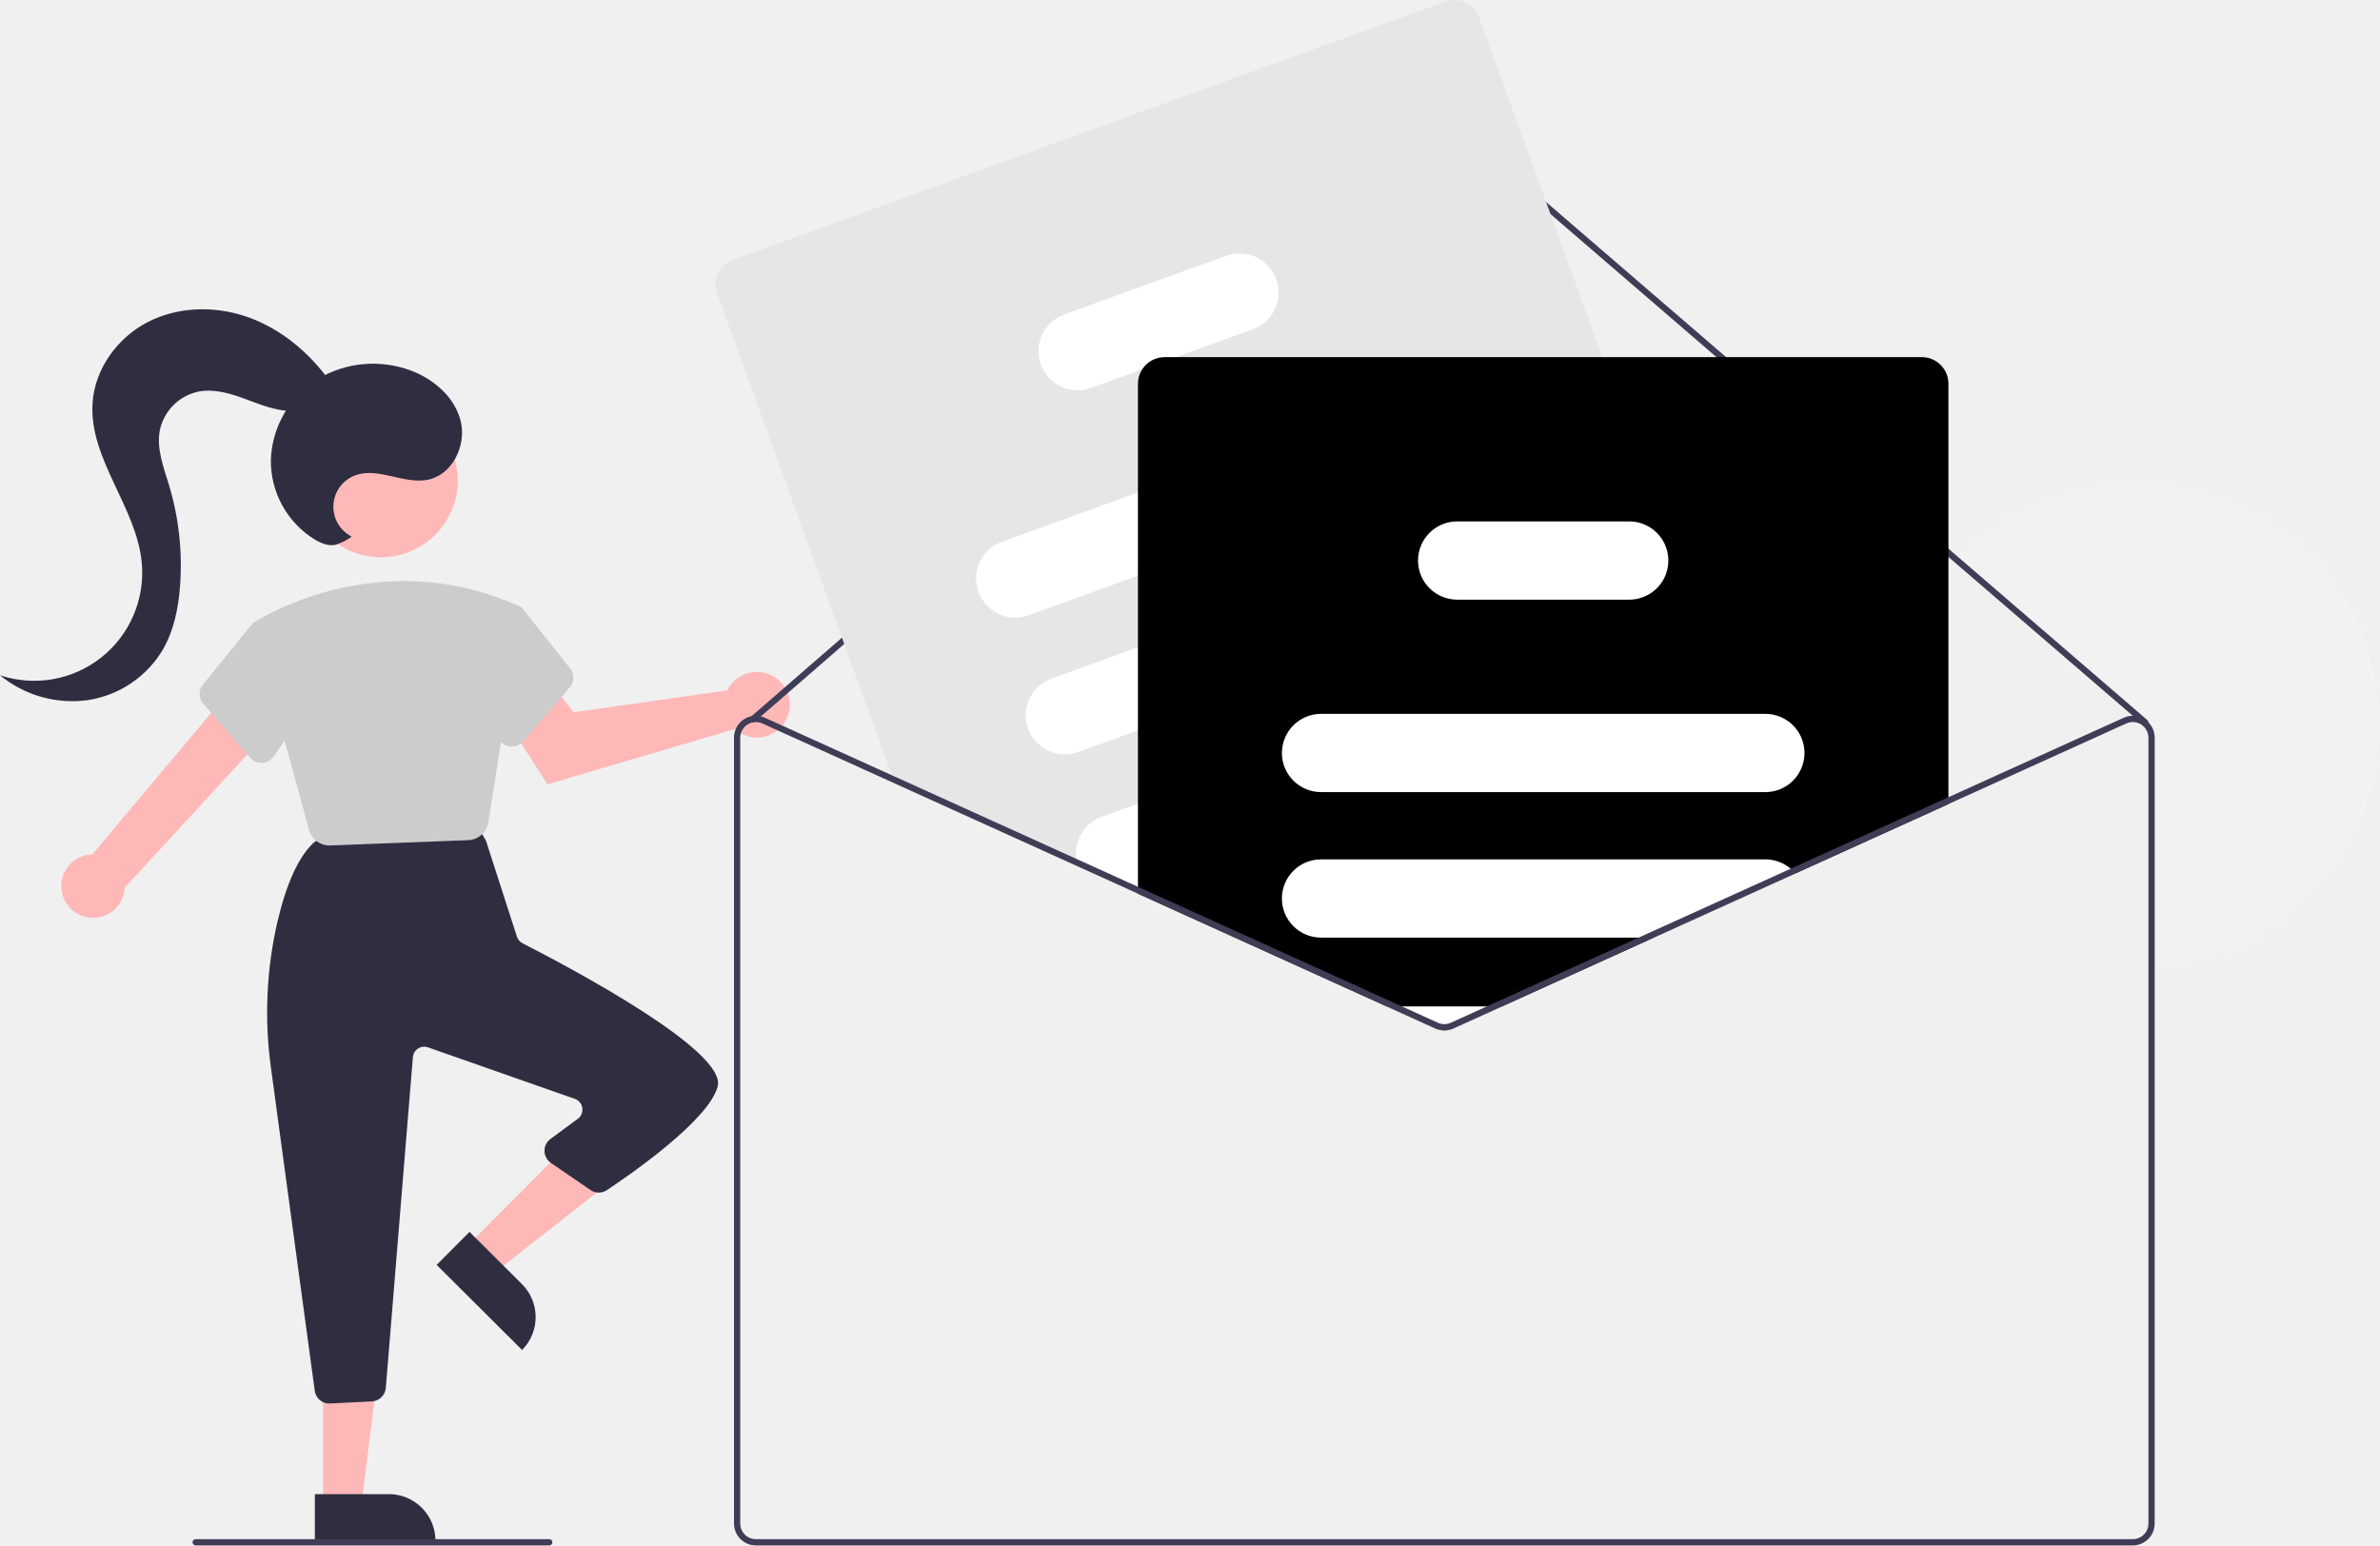
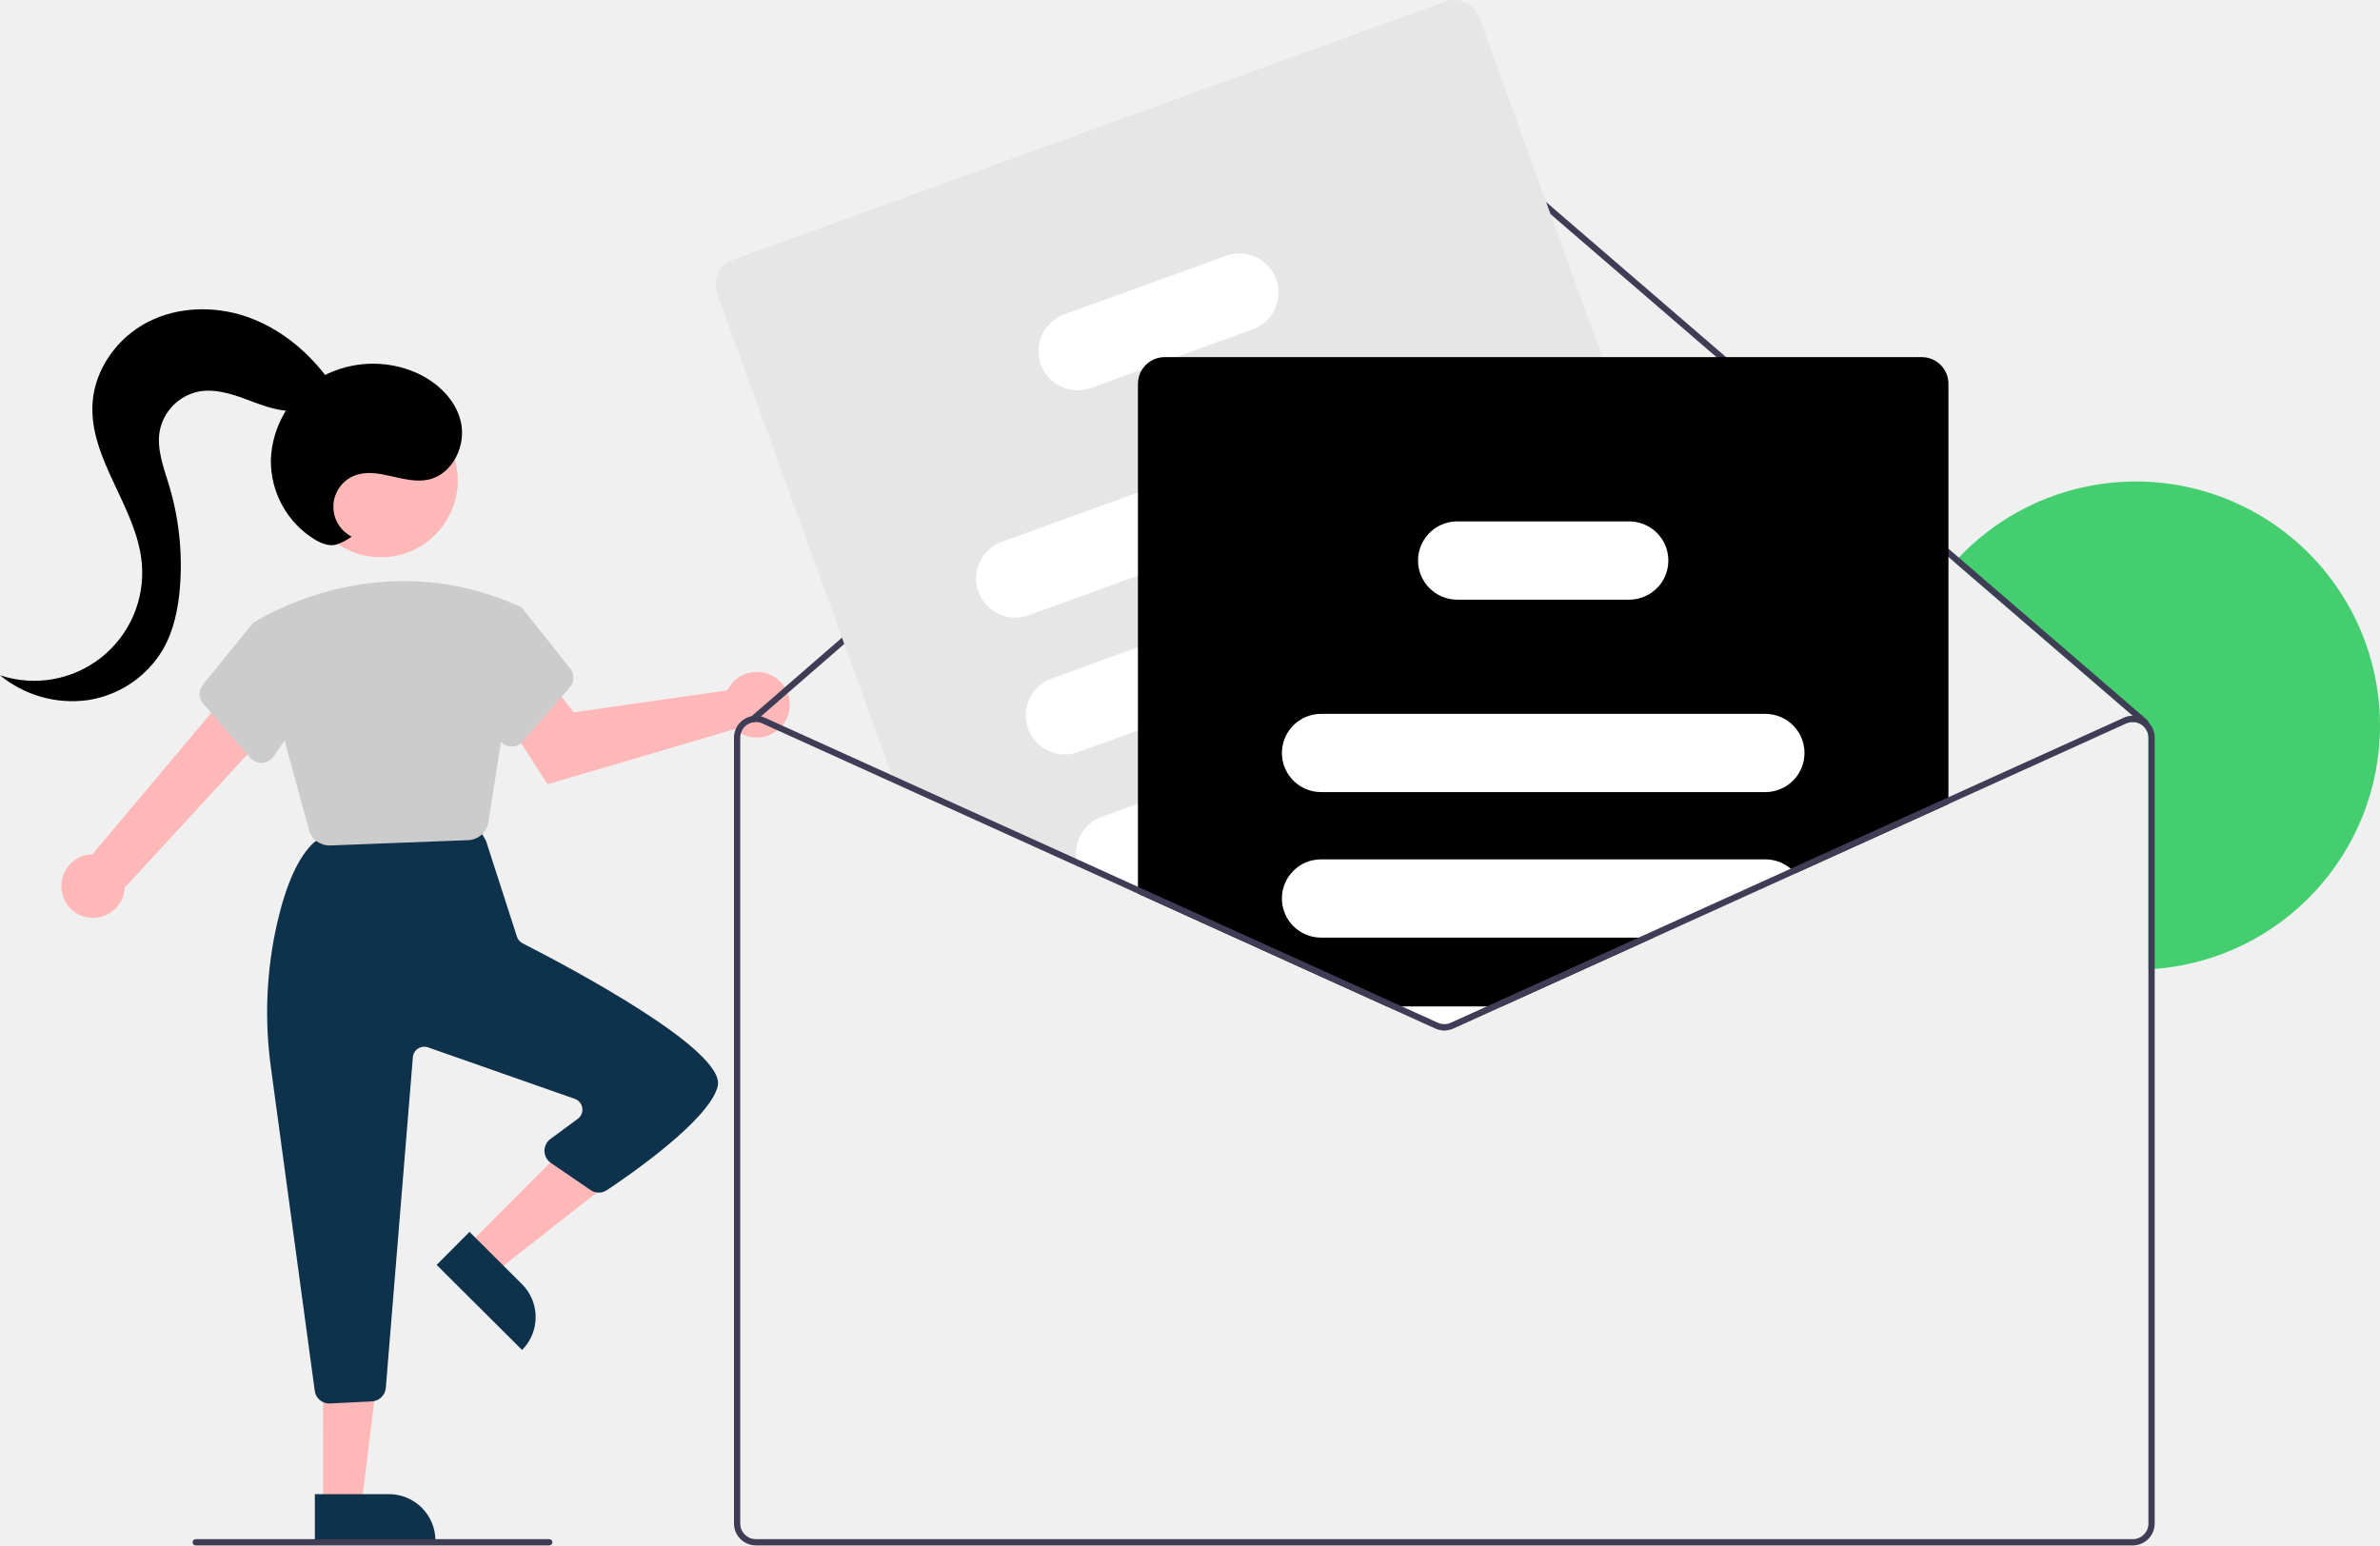
<svg xmlns="http://www.w3.org/2000/svg" data-name="Layer 1" width="760.554" height="493.87" viewBox="0 0 760.554 493.87">
-   <path d="M980.277,434.935a77.996,77.996,0,0,1-72,77.77c-.66.05-1.33.1-2,.13v-74.03a4.959,4.959,0,0,0-1.84-3.86,1.247,1.247,0,0,0-.22-.18,1.861,1.861,0,0,0-.23-.16,5.001,5.001,0,0,0-4.77-.35l-.83-1.82a7.007,7.007,0,0,1,2.89-.63l-56.96-49.07c.44-.5.9-.99,1.36-1.48a78.007,78.007,0,0,1,134.6,53.68Z" transform="translate(-219.7232 -203.0649)" fill="#f2f2f2" />
+   <path d="M980.277,434.935a77.996,77.996,0,0,1-72,77.77c-.66.05-1.33.1-2,.13v-74.03a4.959,4.959,0,0,0-1.84-3.86,1.247,1.247,0,0,0-.22-.18,1.861,1.861,0,0,0-.23-.16,5.001,5.001,0,0,0-4.77-.35l-.83-1.82a7.007,7.007,0,0,1,2.89-.63l-56.96-49.07c.44-.5.9-.99,1.36-1.48a78.007,78.007,0,0,1,134.6,53.68Z" transform="translate(-219.7232 -203.0649)" fill="#44ce6f" />
  <path d="M239.501,488.121a10.087,10.087,0,0,1,9.73-12.023l44.962-53.523,11.225,14.352-45.823,49.812a10.142,10.142,0,0,1-20.095,1.382Z" transform="translate(-219.7232 -203.0649)" fill="#ffb8b8" />
  <path d="M453.01,422.243a10.527,10.527,0,0,0-.832,1.433l-49.094,7.018-7.455-9.465-15.754,9.384,14.809,23.089,59.875-17.65A10.496,10.496,0,1,0,453.01,422.243Z" transform="translate(-219.7232 -203.0649)" fill="#ffb8b8" />
  <polygon points="149.426 398.009 158.114 406.659 195.614 377.267 182.792 364.5 149.426 398.009" fill="#ffb8b8" />
-   <path d="M358.894,608.163h38.531a0,0,0,0,1,0,0v14.887a0,0,0,0,1,0,0H373.781a14.887,14.887,0,0,1-14.887-14.887v0A0,0,0,0,1,358.894,608.163Z" transform="translate(-7.95298 1115.599) rotate(-135.1232)" fill="#2f2e41" />
+   <path d="M358.894,608.163h38.531a0,0,0,0,1,0,0v14.887a0,0,0,0,1,0,0H373.781a14.887,14.887,0,0,1-14.887-14.887v0A0,0,0,0,1,358.894,608.163Z" transform="translate(-7.95298 1115.599) rotate(-135.1232)" fill="#0e314c" />
  <polygon points="103.246 480.98 115.506 480.98 121.338 433.692 103.244 433.692 103.246 480.98" fill="#ffb8b8" />
-   <path d="M320.342,680.541h38.531a0,0,0,0,1,0,0v14.887a0,0,0,0,1,0,0H335.229a14.887,14.887,0,0,1-14.887-14.887v0A0,0,0,0,1,320.342,680.541Z" transform="translate(459.523 1172.889) rotate(179.9974)" fill="#2f2e41" />
-   <path d="M320.304,647.522l-13.964-102.987a128.95,128.95,0,0,1,2.001-46.716c2.866-12.312,6.737-20.84,11.507-25.347a4.718,4.718,0,0,1,2.743-1.253l46.106-4.803a4.706,4.706,0,0,1,4.51,2.254l1.516,2.526a4.698,4.698,0,0,1,.442.974l9.748,30.22a3.616,3.616,0,0,0,1.808,2.126c15.348,7.836,65.203,34.288,62.35,45.7-2.681,10.723-27.779,28.11-35.408,33.183a4.661,4.661,0,0,1-5.24-.04L395.761,574.695a4.693,4.693,0,0,1-.134-7.651l8.733-6.434a3.651,3.651,0,0,0-.957-6.384l-46.898-16.456a3.65,3.65,0,0,0-4.846,3.147l-8.647,105.688a4.705,4.705,0,0,1-4.443,4.304l-13.379.669c-.081.004-.162.006-.243.006A4.663,4.663,0,0,1,320.304,647.522Z" transform="translate(-219.7232 -203.0649)" fill="#2f2e41" />
+   <path d="M320.342,680.541h38.531a0,0,0,0,1,0,0v14.887a0,0,0,0,1,0,0H335.229a14.887,14.887,0,0,1-14.887-14.887v0A0,0,0,0,1,320.342,680.541Z" transform="translate(459.523 1172.889) rotate(179.9974)" fill="#0e314c" />
+   <path d="M320.304,647.522l-13.964-102.987a128.95,128.95,0,0,1,2.001-46.716c2.866-12.312,6.737-20.84,11.507-25.347a4.718,4.718,0,0,1,2.743-1.253l46.106-4.803a4.706,4.706,0,0,1,4.51,2.254l1.516,2.526a4.698,4.698,0,0,1,.442.974l9.748,30.22a3.616,3.616,0,0,0,1.808,2.126c15.348,7.836,65.203,34.288,62.35,45.7-2.681,10.723-27.779,28.11-35.408,33.183a4.661,4.661,0,0,1-5.24-.04L395.761,574.695a4.693,4.693,0,0,1-.134-7.651l8.733-6.434a3.651,3.651,0,0,0-.957-6.384l-46.898-16.456a3.65,3.65,0,0,0-4.846,3.147l-8.647,105.688a4.705,4.705,0,0,1-4.443,4.304l-13.379.669c-.081.004-.162.006-.243.006A4.663,4.663,0,0,1,320.304,647.522Z" transform="translate(-219.7232 -203.0649)" fill="#0e314c" />
  <circle cx="121.726" cy="153.524" r="24.561" fill="#ffb8b8" />
  <path d="M318.477,468.265l-18.079-65.965.31-.209c.388-.262,39.356-25.993,84.98-5.257l.827.475L375.802,465.776a6.786,6.786,0,0,1-6.444,5.777L325.275,473.248c-.089.003-.177.005-.266.005A6.751,6.751,0,0,1,318.477,468.265Z" transform="translate(-219.7232 -203.0649)" fill="#ccc" />
  <path d="M299.71,445.244l-15.057-17.315a4.686,4.686,0,0,1-.106-6.032l15.741-19.445,12.083,3.296,6.406,22.422-11.681,16.687a4.665,4.665,0,0,1-3.599,1.995c-.084.004-.168.006-.252.006A4.66,4.66,0,0,1,299.71,445.244Z" transform="translate(-219.7232 -203.0649)" fill="#ccc" />
  <path d="M382.975,441.637a4.665,4.665,0,0,1-3.599-1.995l-11.681-16.687,5.618-23.602,11.125-3.034,2.076.991,15.41,19.374a4.686,4.686,0,0,1-.106,6.032l-15.057,17.315a4.66,4.66,0,0,1-3.535,1.613C383.143,441.643,383.059,441.641,382.975,441.637Z" transform="translate(-219.7232 -203.0649)" fill="#ccc" />
  <path d="M906.277,433.905a.98.98,0,0,1-.24.68 1.0 1,0,0,1-1.41.11l-3.35-2.89-56.96-49.07L684.557,245.085a5.02,5.02,0,0,0-6.54.01l-215.14,186.91-1.94,1.68a.966.966,0,0,1-.25.16,1,1,0,0,1-.51.08,1.025,1.025,0,0,1-.65-.33.997.997,0,0,1,.09-1.41l.27-.24,216.82-188.36a7.047,7.047,0,0,1,9.16-.02l159.81,137.69,60.25,51.92A1.016,1.016,0,0,1,906.277,433.905Z" transform="translate(-219.7232 -203.0649)" fill="#3f3d56" />
  <path d="M784.807,463.435l-2.63-7.24-9.06-25-19.52-53.83-21.82-60.17-39.35-108.53a8.516,8.516,0,0,0-10.89-5.09l-227.51,82.49a8.512,8.512,0,0,0-5.09,10.89l55.79,153.86.95,2.63,58.56,26.54,16.46,7.46,2.67,1.21,69.69,31.59,2.7-.98,45.71-16.57,68.95-25,9.29-3.37A8.518,8.518,0,0,0,784.807,463.435Z" transform="translate(-219.7232 -203.0649)" fill="#e6e6e6" />
  <path d="M689.407,335.275a12.522,12.522,0,0,0-16.02-7.49l-90.02,32.65-43.47,15.76a12.498,12.498,0,1,0,8.52,23.5l34.95-12.67,98.55-35.73A12.522,12.522,0,0,0,689.407,335.275Z" transform="translate(-219.7232 -203.0649)" fill="#fff" />
  <path d="M705.257,378.995a12.522,12.522,0,0,0-16.02-7.49l-15.25,5.53-90.62,32.86-27.62,10.01a12.503,12.503,0,0,0,8.52,23.51l19.1-6.93,114.4-41.48c.26-.09.51-.2.76-.31A12.498,12.498,0,0,0,705.257,378.995Z" transform="translate(-219.7232 -203.0649)" fill="#fff" />
  <path d="M721.277,423.175a12.511,12.511,0,0,0-16.01-7.49l-42.77,15.51-33.11,12.01-46.02,16.68-11.6,4.21a12.527,12.527,0,0,0-8.13,13.42,12.365,12.365,0,0,0,.6,2.47l16.46,7.46,2.67-.97h.02l83.51-30.28,46.89-17a12.511,12.511,0,0,0,7.49-16.02Z" transform="translate(-219.7232 -203.0649)" fill="#fff" />
  <path d="M627.547,292.295a12.522,12.522,0,0,0-16.02-7.49l-51.7,18.74a12.503,12.503,0,0,0,8.52,23.51l16.36-5.93,10.83-3.93,24.521-8.89A12.511,12.511,0,0,0,627.547,292.295Z" transform="translate(-219.7232 -203.0649)" fill="#fff" />
  <path d="M833.867,317.195h-242a8.502,8.502,0,0,0-7.16,3.93,8.414,8.414,0,0,0-1.34,4.57v162.96l69.69,31.59,9.82,4.45,15.51,7.03a7.02,7.02,0,0,0,5.78,0l15.51-7.03,48.54-22,45.24-20.51,48.91-22.16v-134.33A8.505,8.505,0,0,0,833.867,317.195Z" transform="translate(-219.7232 -203.0649)" fill="#000000" />
  <path d="M783.867,431.195h-142a12.497,12.497,0,0,0-12.48,12.01,4.011,4.011,0,0,0-.02.49,12.518,12.518,0,0,0,12.5,12.5h142a12.5,12.5,0,0,0,0-25Z" transform="translate(-219.7232 -203.0649)" fill="#fff" />
  <path d="M791.957,480.675a12.411,12.411,0,0,0-8.09-2.98h-142a12.5,12.5,0,0,0,0,25H748.217l45.24-20.51A12.583,12.583,0,0,0,791.957,480.675Z" transform="translate(-219.7232 -203.0649)" fill="#fff" />
  <path d="M662.877,524.695l15.51,7.03a7.02,7.02,0,0,0,5.78,0l15.51-7.03Z" transform="translate(-219.7232 -203.0649)" fill="#fff" />
  <path d="M752.107,377.905a12.506,12.506,0,0,0-11.74-8.21h-55a12.509,12.509,0,0,0-11.38,7.34,12.358,12.358,0,0,0-1.12,5.16,12.518,12.518,0,0,0,12.5,12.5h55a12.499,12.499,0,0,0,11.74-16.79Z" transform="translate(-219.7232 -203.0649)" fill="#fff" />
  <path d="M743.367,502.695l-48.54,22-11.49,5.21a5.016,5.016,0,0,1-4.12,0l-11.49-5.21h-4.85l15.51,7.03a7.02,7.02,0,0,0,5.78,0l15.51-7.03,48.54-22Zm0,0-48.54,22-11.49,5.21a5.016,5.016,0,0,1-4.12,0l-11.49-5.21h-4.85l15.51,7.03a7.02,7.02,0,0,0,5.78,0l15.51-7.03,48.54-22Zm0,0-48.54,22-11.49,5.21a5.016,5.016,0,0,1-4.12,0l-11.49-5.21h-4.85l15.51,7.03a7.02,7.02,0,0,0,5.78,0l15.51-7.03,48.54-22Zm162.91-68.79a7.638,7.638,0,0,0-1.21-.98,6.961,6.961,0,0,0-6.68-.49l-106.43,48.24-48.59,22.02-48.54,22-11.49,5.21a5.016,5.016,0,0,1-4.12,0l-11.49-5.21-11.97-5.43-72.37-32.79-.02-.01-19.73-8.95-58.91-26.7-40.56-18.38a6.107,6.107,0,0,0-1.29-.43,6.709,6.709,0,0,0-2.99-.06,7.017,7.017,0,0,0-5.61,6.86v251.13a7.008,7.008,0,0,0,7,7h440a7.008,7.008,0,0,0,7-7v-251.13A6.972,6.972,0,0,0,906.277,433.905Zm0,256.03a5.002,5.002,0,0,1-5,5h-440a5.002,5.002,0,0,1-5-5v-251.13a5.001,5.001,0,0,1,2.29-4.2,5.168,5.168,0,0,1,1.61-.68,4.511,4.511,0,0,1,.51-.08,3.898,3.898,0,0,1,.59-.04,4.97,4.97,0,0,1,2.06.45l42.34,19.19,58.56,26.54,16.46,7.46,2.67,1.21,69.69,31.59,9.82,4.45,15.51,7.03a7.02,7.02,0,0,0,5.78,0l15.51-7.03,48.54-22,45.24-20.51,105.76-47.93a5.001,5.001,0,0,1,4.77.35,1.861,1.861,0,0,1,.23.16,1.247,1.247,0,0,1,.22.18,4.959,4.959,0,0,1,1.84,3.86Zm-162.91-187.24-48.54,22-11.49,5.21a5.016,5.016,0,0,1-4.12,0l-11.49-5.21h-4.85l15.51,7.03a7.02,7.02,0,0,0,5.78,0l15.51-7.03,48.54-22Zm0,0-48.54,22-11.49,5.21a5.016,5.016,0,0,1-4.12,0l-11.49-5.21h-4.85l15.51,7.03a7.02,7.02,0,0,0,5.78,0l15.51-7.03,48.54-22Zm-162.67-15.25,2.67,1.21v-2.18Zm162.67,15.25-48.54,22-11.49,5.21a5.016,5.016,0,0,1-4.12,0l-11.49-5.21h-4.85l15.51,7.03a7.02,7.02,0,0,0,5.78,0l15.51-7.03,48.54-22Z" transform="translate(-219.7232 -203.0649)" fill="#3f3d56" />
  <path d="M395.249,696.935h-113a1,1,0,0,1,0-2h113a1,1,0,1,1,0,2Z" transform="translate(-219.7232 -203.0649)" fill="#3f3d56" />
-   <path d="M332.111,374.55a10.702,10.702,0,0,1,.99-19.527c7.412-2.86,15.72,2.977,23.489,1.317,7.743-1.654,12.223-10.911,10.374-18.611s-8.575-13.499-15.993-16.268a34.48,34.48,0,0,0-29.741,2.726,31.751,31.751,0,0,0-14.945,25.634,29.437,29.437,0,0,0,14.244,25.791c1.975,1.138,4.273,2.052,6.494,1.54A18.1,18.1,0,0,0,332.111,374.55Z" transform="translate(-219.7232 -203.0649)" fill="#2f2e41" />
-   <path d="M324.152,323.589c-6.535-8.668-15.358-15.79-25.624-19.32s-21.997-3.247-31.639,1.742-16.832,14.899-17.582,25.729c-1.249,18.025,14.152,33.346,15.733,51.345a34.526,34.526,0,0,1-45.317,35.773,36.35,36.35,0,0,0,28.017,7.951,33.786,33.786,0,0,0,24.047-16.181c3.466-6.023,4.89-13.018,5.442-19.945a88.618,88.618,0,0,0-3.468-32.493c-1.728-5.741-4.07-11.649-2.975-17.544a15.966,15.966,0,0,1,12.435-12.454c4.953-.928,10.018.584,14.747,2.323s9.498,3.753,14.536,3.868,10.526-2.191,12.473-6.839Z" transform="translate(-219.7232 -203.0649)" fill="#2f2e41" />
+   <path d="M332.111,374.55a10.702,10.702,0,0,1,.99-19.527c7.412-2.86,15.72,2.977,23.489,1.317,7.743-1.654,12.223-10.911,10.374-18.611s-8.575-13.499-15.993-16.268a34.48,34.48,0,0,0-29.741,2.726,31.751,31.751,0,0,0-14.945,25.634,29.437,29.437,0,0,0,14.244,25.791c1.975,1.138,4.273,2.052,6.494,1.54A18.1,18.1,0,0,0,332.111,374.55Z" transform="translate(-219.7232 -203.0649)" fill="#000" />
+   <path d="M324.152,323.589c-6.535-8.668-15.358-15.79-25.624-19.32s-21.997-3.247-31.639,1.742-16.832,14.899-17.582,25.729c-1.249,18.025,14.152,33.346,15.733,51.345a34.526,34.526,0,0,1-45.317,35.773,36.35,36.35,0,0,0,28.017,7.951,33.786,33.786,0,0,0,24.047-16.181c3.466-6.023,4.89-13.018,5.442-19.945a88.618,88.618,0,0,0-3.468-32.493c-1.728-5.741-4.07-11.649-2.975-17.544a15.966,15.966,0,0,1,12.435-12.454c4.953-.928,10.018.584,14.747,2.323s9.498,3.753,14.536,3.868,10.526-2.191,12.473-6.839Z" transform="translate(-219.7232 -203.0649)" fill="#000" />
</svg>
